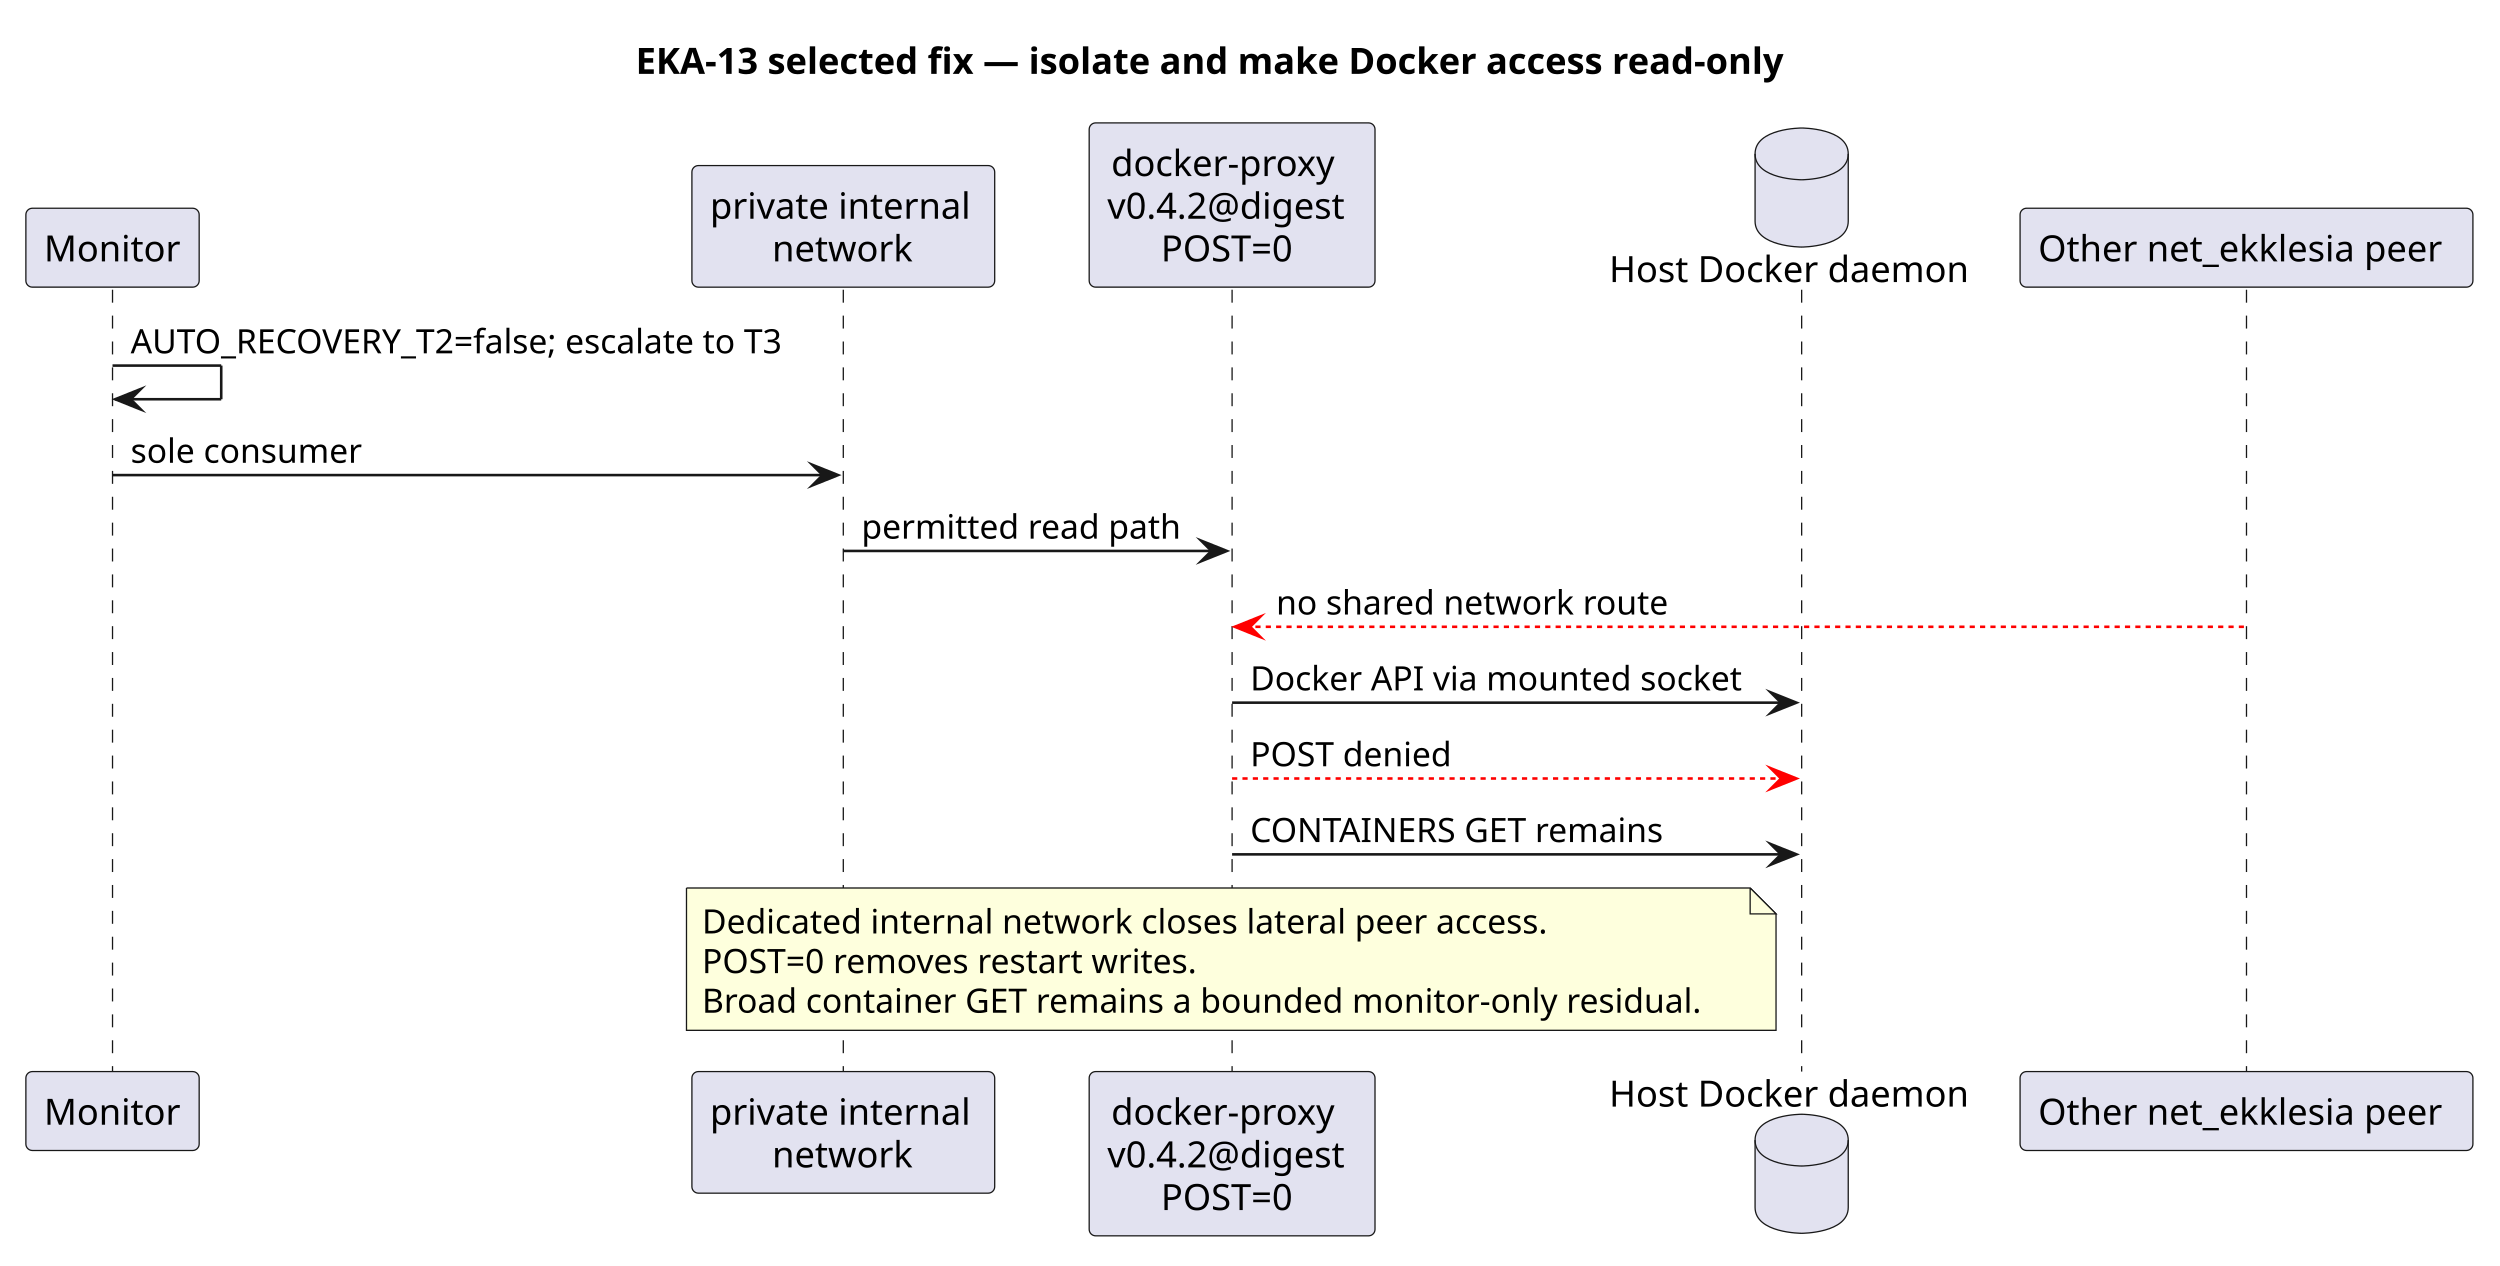
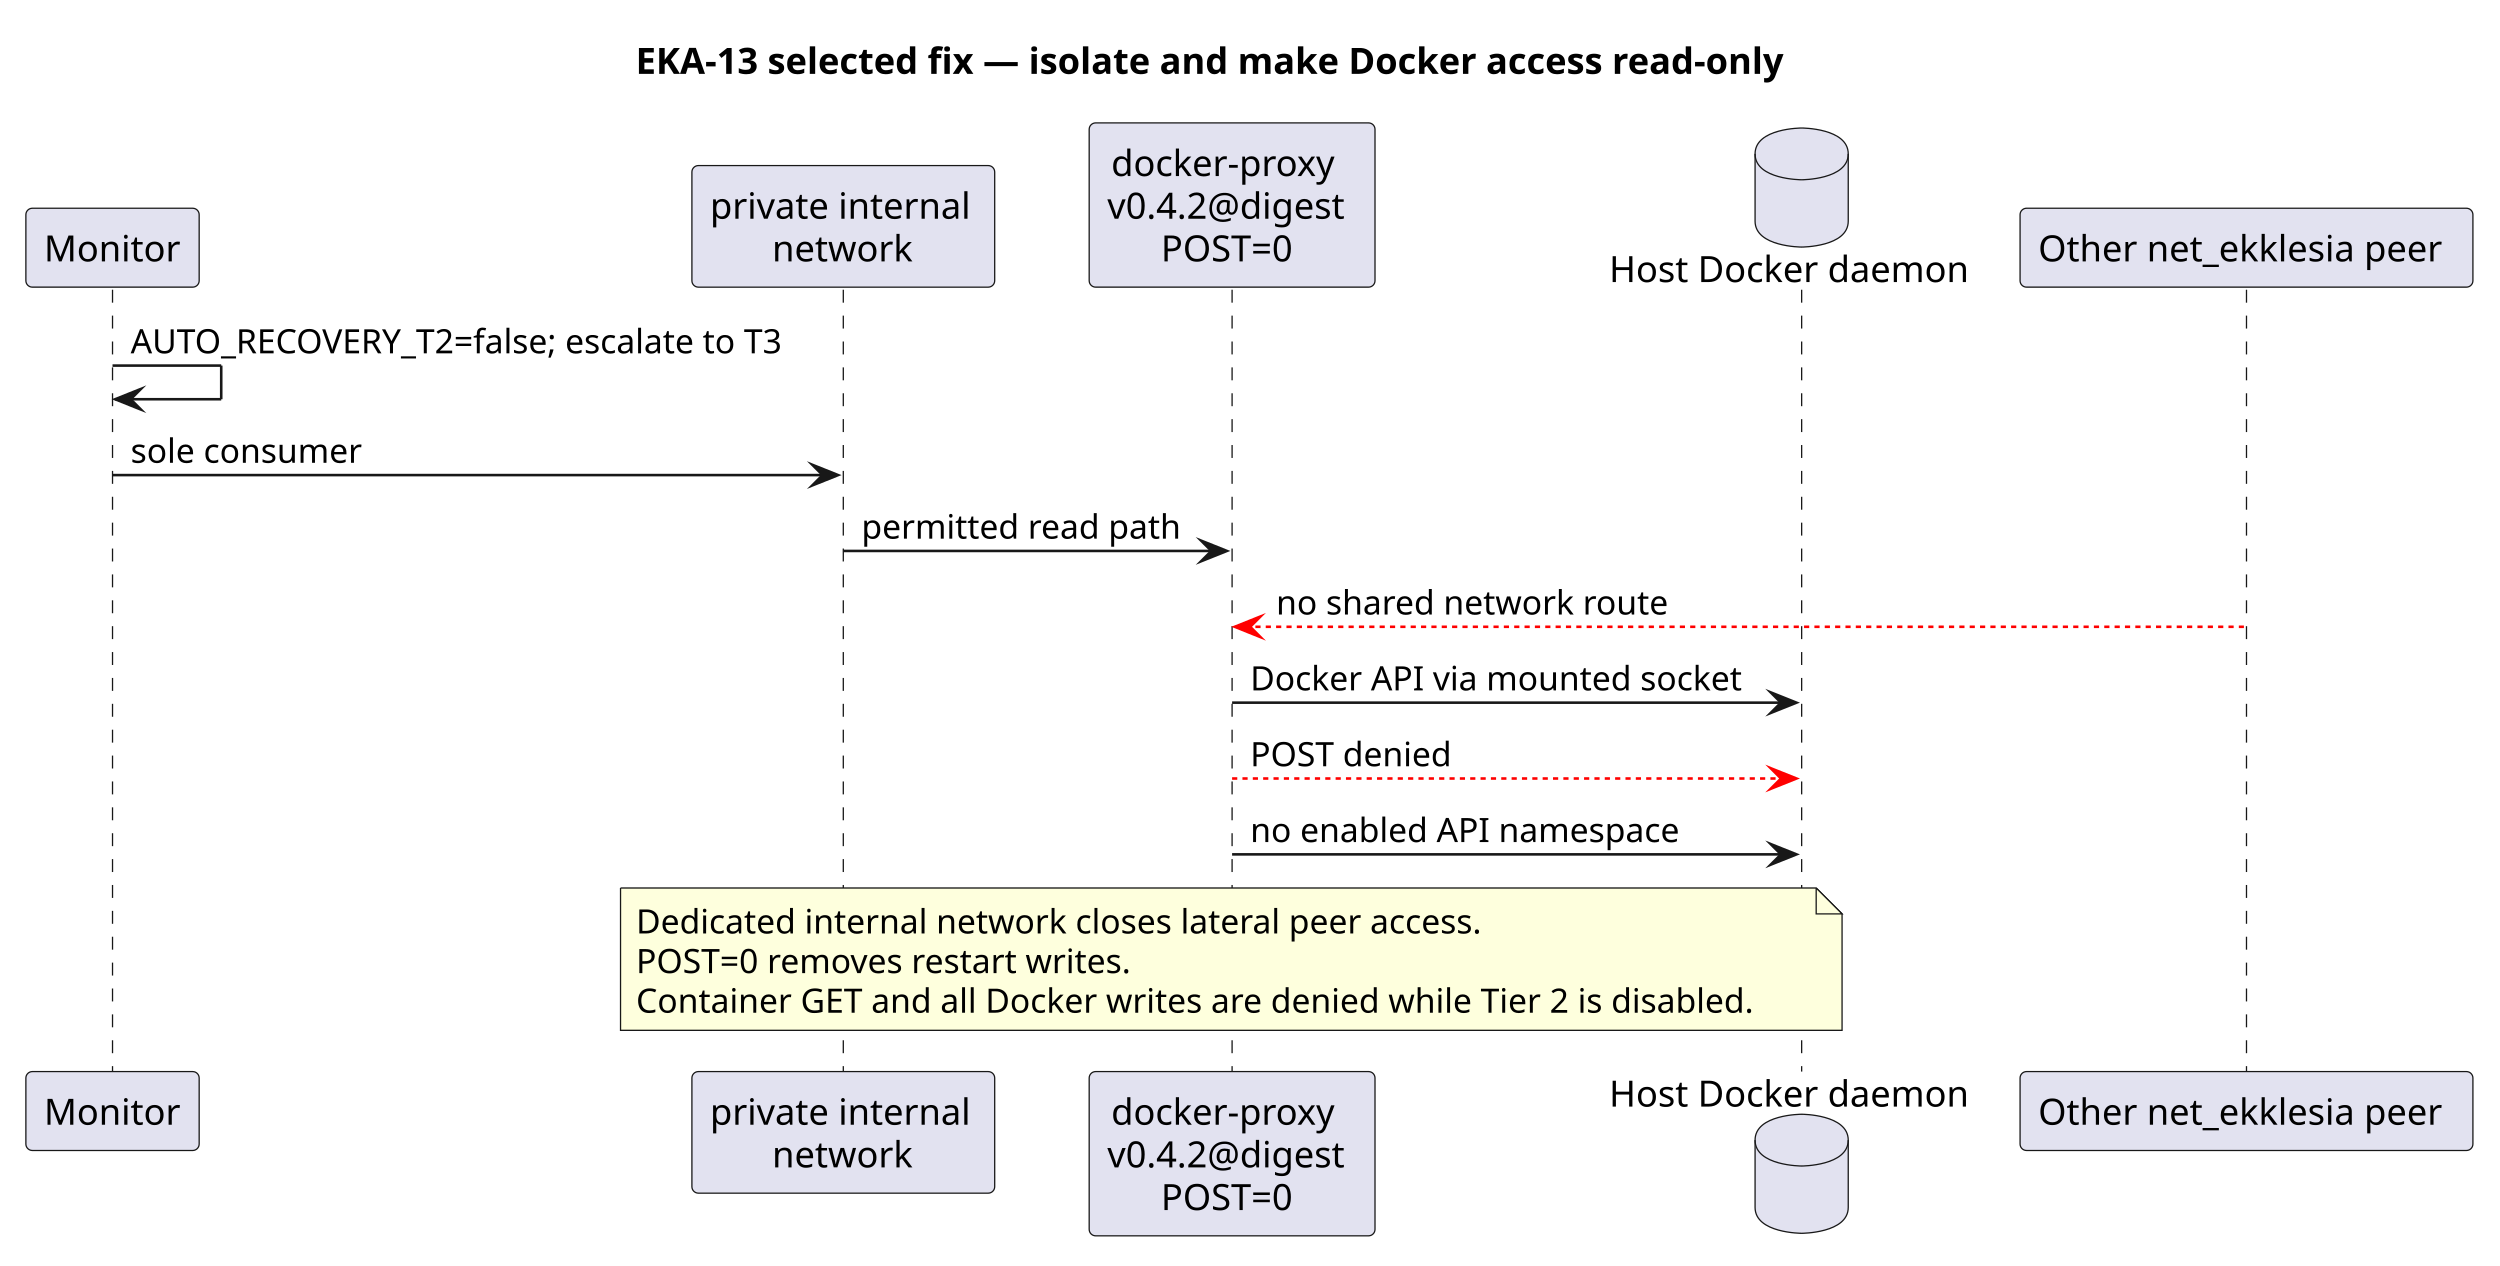
<svg xmlns="http://www.w3.org/2000/svg" version="1.1" data-diagram-type="SEQUENCE" style="width:966px;height:489px;background:#FFFFFF;" width="966px" height="489px" viewBox="0 0 966 489" zoomAndPan="magnify" preserveAspectRatio="none" contentStyleType="text/css">
  <defs />
  <g font-family="sans-serif" lengthAdjust="spacing">
    <g class="title" data-source-line="18">
      <text x="245.617" y="28.535" fill="#000" font-size="14" textLength="473.3" font-weight="700">EKA-13 selected fix — isolate and make Docker access read-only</text>
    </g>
    <g>
      <rect x="39.979" y="111.953" width="8" height="302.105" fill="#000" fill-opacity="0" />
      <line x1="43.479" y1="111.953" x2="43.479" y2="414.059" style="stroke:#181818;stroke-width:0.5;stroke-dasharray:5,5;" />
    </g>
    <g>
      <rect x="322.352" y="111.953" width="8" height="302.105" fill="#000" fill-opacity="0" />
      <line x1="325.852" y1="111.953" x2="325.852" y2="414.059" style="stroke:#181818;stroke-width:0.5;stroke-dasharray:5,5;" />
    </g>
    <g>
      <rect x="472.581" y="111.953" width="8" height="302.105" fill="#000" fill-opacity="0" />
      <line x1="476.081" y1="111.953" x2="476.081" y2="414.059" style="stroke:#181818;stroke-width:0.5;stroke-dasharray:5,5;" />
    </g>
    <g>
      <rect x="692.66" y="111.953" width="8" height="302.105" fill="#000" fill-opacity="0" />
      <line x1="696.16" y1="111.953" x2="696.16" y2="414.059" style="stroke:#181818;stroke-width:0.5;stroke-dasharray:5,5;" />
    </g>
    <g>
      <rect x="864.544" y="111.953" width="8" height="302.105" fill="#000" fill-opacity="0" />
      <line x1="868.044" y1="111.953" x2="868.044" y2="414.059" style="stroke:#181818;stroke-width:0.5;stroke-dasharray:5,5;" />
    </g>
    <rect x="10" y="80.465" width="66.958" height="30.488" fill="#E2E2F0" style="stroke:#181818;stroke-width:0.5;" rx="2.5" ry="2.5" />
    <text x="17" y="101" fill="#000" font-size="14" textLength="52.958">Monitor</text>
    <rect x="267.353" y="63.977" width="116.997" height="46.977" fill="#E2E2F0" style="stroke:#181818;stroke-width:0.5;" rx="2.5" ry="2.5" />
    <text x="274.353" y="84.512" fill="#000" font-size="14" textLength="102.997">private internal</text>
    <text x="298.34" y="101" fill="#000" font-size="14" textLength="55.022">network</text>
    <rect x="420.86" y="47.488" width="110.441" height="63.465" fill="#E2E2F0" style="stroke:#181818;stroke-width:0.5;" rx="2.5" ry="2.5" />
    <text x="429.364" y="68.023" fill="#000" font-size="14" textLength="93.434">docker-proxy</text>
    <text x="427.86" y="84.512" fill="#000" font-size="14" textLength="96.441">v0.4.2@digest</text>
    <text x="448.587" y="101" fill="#000" font-size="14" textLength="54.988">POST=0</text>
    <text x="621.766" y="109" fill="#000" font-size="14" textLength="142.789">Host Docker daemon</text>
    <path d="M678.16,59.465 C678.16,49.465 696.16,49.465 696.16,49.465 C696.16,49.465 714.16,49.465 714.16,59.465 L714.16,85.465 C714.16,95.465 696.16,95.465 696.16,95.465 C696.16,95.465 678.16,95.465 678.16,85.465 L678.16,59.465" style="stroke:#181818;stroke-width:0.5;" fill="#E2E2F0" />
    <path d="M678.16,59.465 C678.16,69.465 696.16,69.465 696.16,69.465 C696.16,69.465 714.16,69.465 714.16,59.465" style="stroke:#181818;stroke-width:0.5;" fill="none" />
    <rect x="780.555" y="80.465" width="174.979" height="30.488" fill="#E2E2F0" style="stroke:#181818;stroke-width:0.5;" rx="2.5" ry="2.5" />
    <text x="787.555" y="101" fill="#000" font-size="14" textLength="160.979">Other net_ekklesia peer</text>
    <rect x="10" y="414.059" width="66.958" height="30.488" fill="#E2E2F0" style="stroke:#181818;stroke-width:0.5;" rx="2.5" ry="2.5" />
    <text x="17" y="434.594" fill="#000" font-size="14" textLength="52.958">Monitor</text>
    <rect x="267.353" y="414.059" width="116.997" height="46.977" fill="#E2E2F0" style="stroke:#181818;stroke-width:0.5;" rx="2.5" ry="2.5" />
    <text x="274.353" y="434.594" fill="#000" font-size="14" textLength="102.997">private internal</text>
    <text x="298.34" y="451.082" fill="#000" font-size="14" textLength="55.022">network</text>
    <rect x="420.86" y="414.059" width="110.441" height="63.465" fill="#E2E2F0" style="stroke:#181818;stroke-width:0.5;" rx="2.5" ry="2.5" />
    <text x="429.364" y="434.594" fill="#000" font-size="14" textLength="93.434">docker-proxy</text>
    <text x="427.86" y="451.082" fill="#000" font-size="14" textLength="96.441">v0.4.2@digest</text>
    <text x="448.587" y="467.57" fill="#000" font-size="14" textLength="54.988">POST=0</text>
    <text x="621.766" y="427.594" fill="#000" font-size="14" textLength="142.789">Host Docker daemon</text>
    <path d="M678.16,440.547 C678.16,430.547 696.16,430.547 696.16,430.547 C696.16,430.547 714.16,430.547 714.16,440.547 L714.16,466.547 C714.16,476.547 696.16,476.547 696.16,476.547 C696.16,476.547 678.16,476.547 678.16,466.547 L678.16,440.547" style="stroke:#181818;stroke-width:0.5;" fill="#E2E2F0" />
    <path d="M678.16,440.547 C678.16,450.547 696.16,450.547 696.16,450.547 C696.16,450.547 714.16,450.547 714.16,440.547" style="stroke:#181818;stroke-width:0.5;" fill="none" />
    <rect x="780.555" y="414.059" width="174.979" height="30.488" fill="#E2E2F0" style="stroke:#181818;stroke-width:0.5;" rx="2.5" ry="2.5" />
    <text x="787.555" y="434.594" fill="#000" font-size="14" textLength="160.979">Other net_ekklesia peer</text>
    <line x1="43.479" y1="141.264" x2="85.479" y2="141.264" style="stroke:#181818;stroke-width:1;" />
    <line x1="85.479" y1="141.264" x2="85.479" y2="154.264" style="stroke:#181818;stroke-width:1;" />
    <line x1="44.479" y1="154.264" x2="85.479" y2="154.264" style="stroke:#181818;stroke-width:1;" />
    <polygon points="54.479,150.264,44.479,154.264,54.479,158.264,50.479,154.264" fill="#181818" style="stroke:#181818;stroke-width:1;stroke-linejoin:miter;stroke-miterlimit:10;" />
    <text x="50.479" y="136.521" fill="#000" font-size="13" textLength="268.373">AUTO_RECOVERY_T2=false; escalate to T3</text>
    <polygon points="313.852,179.574,323.852,183.574,313.852,187.574,317.852,183.574" fill="#181818" style="stroke:#181818;stroke-width:1;stroke-linejoin:miter;stroke-miterlimit:10;" />
    <line x1="43.479" y1="183.574" x2="319.852" y2="183.574" style="stroke:#181818;stroke-width:1;" />
    <text x="50.479" y="178.832" fill="#000" font-size="13" textLength="91.832">sole consumer</text>
    <polygon points="464.081,208.885,474.081,212.885,464.081,216.885,468.081,212.885" fill="#181818" style="stroke:#181818;stroke-width:1;stroke-linejoin:miter;stroke-miterlimit:10;" />
    <line x1="325.852" y1="212.885" x2="470.081" y2="212.885" style="stroke:#181818;stroke-width:1;" />
    <text x="332.852" y="208.143" fill="#000" font-size="13" textLength="126.229">permitted read path</text>
    <polygon points="487.081,238.195,477.081,242.195,487.081,246.195,483.081,242.195" fill="#F00" style="stroke:#F00;stroke-width:1;stroke-linejoin:miter;stroke-miterlimit:10;" />
    <line x1="481.081" y1="242.195" x2="867.044" y2="242.195" style="stroke:#F00;stroke-width:1;stroke-dasharray:2,2;" />
    <text x="493.081" y="237.453" fill="#000" font-size="13" textLength="155.581">no shared network route</text>
    <polygon points="684.16,267.506,694.16,271.506,684.16,275.506,688.16,271.506" fill="#181818" style="stroke:#181818;stroke-width:1;stroke-linejoin:miter;stroke-miterlimit:10;" />
    <line x1="476.081" y1="271.506" x2="690.16" y2="271.506" style="stroke:#181818;stroke-width:1;" />
    <text x="483.081" y="266.764" fill="#000" font-size="13" textLength="196.079">Docker API via mounted socket</text>
    <polygon points="684.16,296.816,694.16,300.816,684.16,304.816,688.16,300.816" fill="#F00" style="stroke:#F00;stroke-width:1;stroke-linejoin:miter;stroke-miterlimit:10;" />
    <line x1="476.081" y1="300.816" x2="690.16" y2="300.816" style="stroke:#F00;stroke-width:1;stroke-dasharray:2,2;" />
    <text x="483.081" y="296.074" fill="#000" font-size="13" textLength="79.295">POST denied</text>
    <polygon points="684.16,326.127,694.16,330.127,684.16,334.127,688.16,330.127" fill="#181818" style="stroke:#181818;stroke-width:1;stroke-linejoin:miter;stroke-miterlimit:10;" />
    <line x1="476.081" y1="330.127" x2="690.16" y2="330.127" style="stroke:#181818;stroke-width:1;" />
-     <text x="483.081" y="325.385" fill="#000" font-size="13" textLength="164.722">CONTAINERS GET remains</text>
-     <path d="M265.259,343.127 L265.259,398.127 L686.259,398.127 L686.259,353.127 L676.259,343.127 L265.259,343.127" style="stroke:#181818;stroke-width:0.5;" fill="#FEFFDD" />
-     <path d="M676.259,343.127 L676.259,353.127 L686.259,353.127 L676.259,343.127" style="stroke:#181818;stroke-width:0.5;" fill="#FEFFDD" />
-     <text x="271.259" y="360.695" fill="#000" font-size="13" textLength="338.362">Dedicated internal network closes lateral peer access.</text>
-     <text x="271.259" y="376.006" fill="#000" font-size="13" textLength="200.034">POST=0 removes restart writes.</text>
-     <text x="271.259" y="391.316" fill="#000" font-size="13" textLength="400.645">Broad container GET remains a bounded monitor-only residual.</text>
+     <text x="483.081" y="325.385" fill="#000" font-size="13" textLength="168.664">no enabled API namespace</text>
+     <path d="M239.773,343.127 L239.773,398.127 L711.773,398.127 L711.773,353.127 L701.773,343.127 L239.773,343.127" style="stroke:#181818;stroke-width:0.5;" fill="#FEFFDD" />
+     <path d="M701.773,343.127 L701.773,353.127 L711.773,353.127 L701.773,343.127" style="stroke:#181818;stroke-width:0.5;" fill="#FEFFDD" />
+     <text x="245.773" y="360.695" fill="#000" font-size="13" textLength="338.362">Dedicated internal network closes lateral peer access.</text>
+     <text x="245.773" y="376.006" fill="#000" font-size="13" textLength="200.034">POST=0 removes restart writes.</text>
+     <text x="245.773" y="391.316" fill="#000" font-size="13" textLength="451.617">Container GET and all Docker writes are denied while Tier 2 is disabled.</text>
  </g>
</svg>
